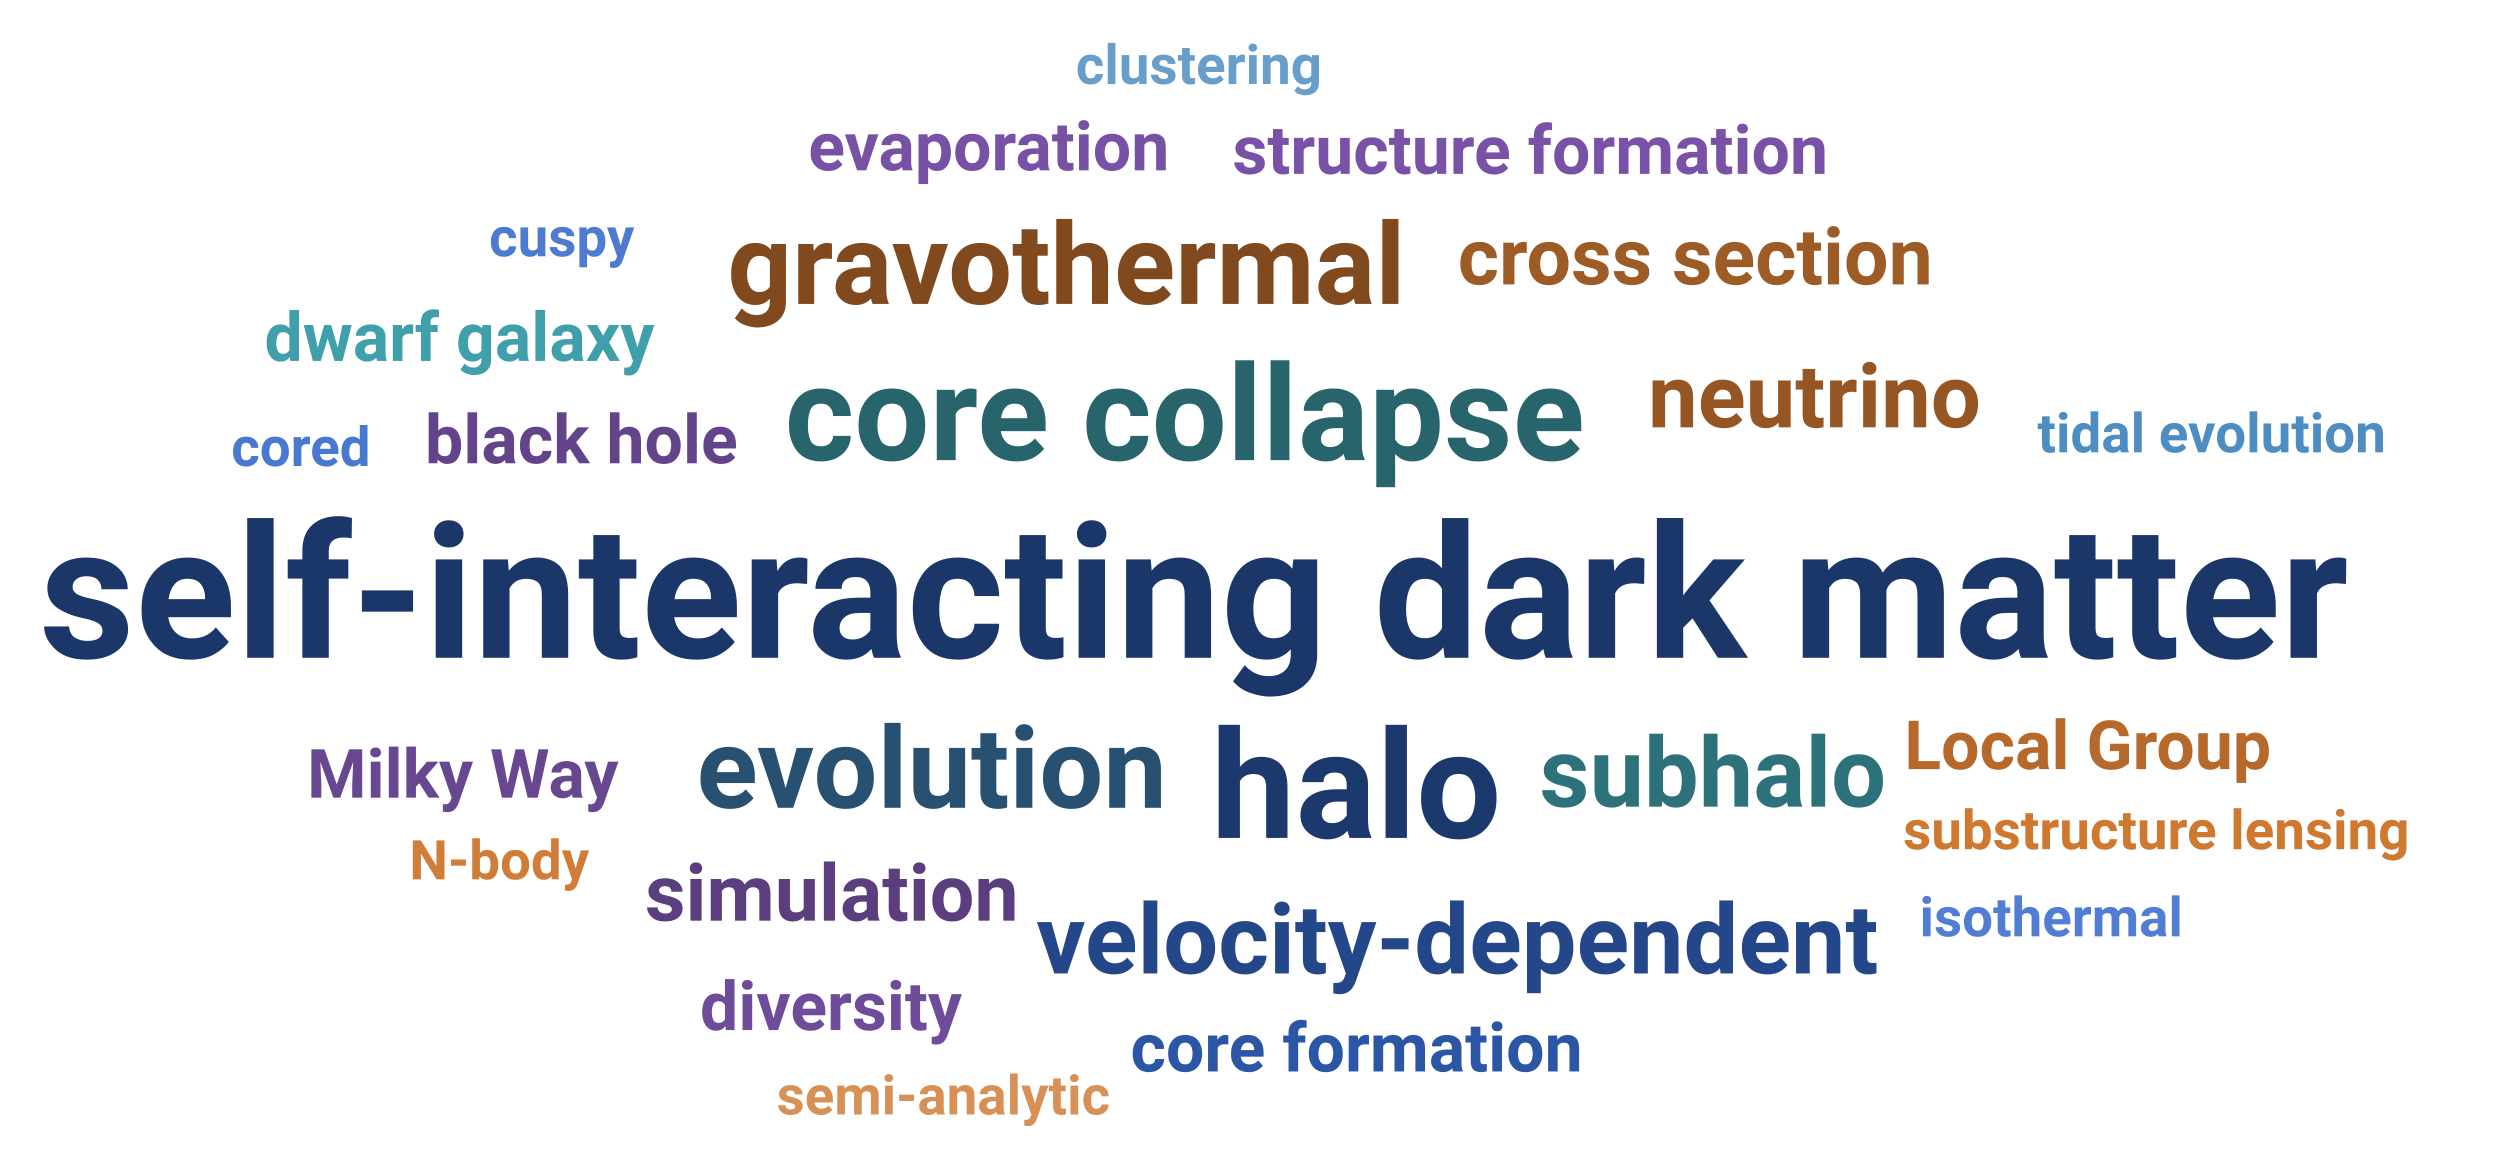
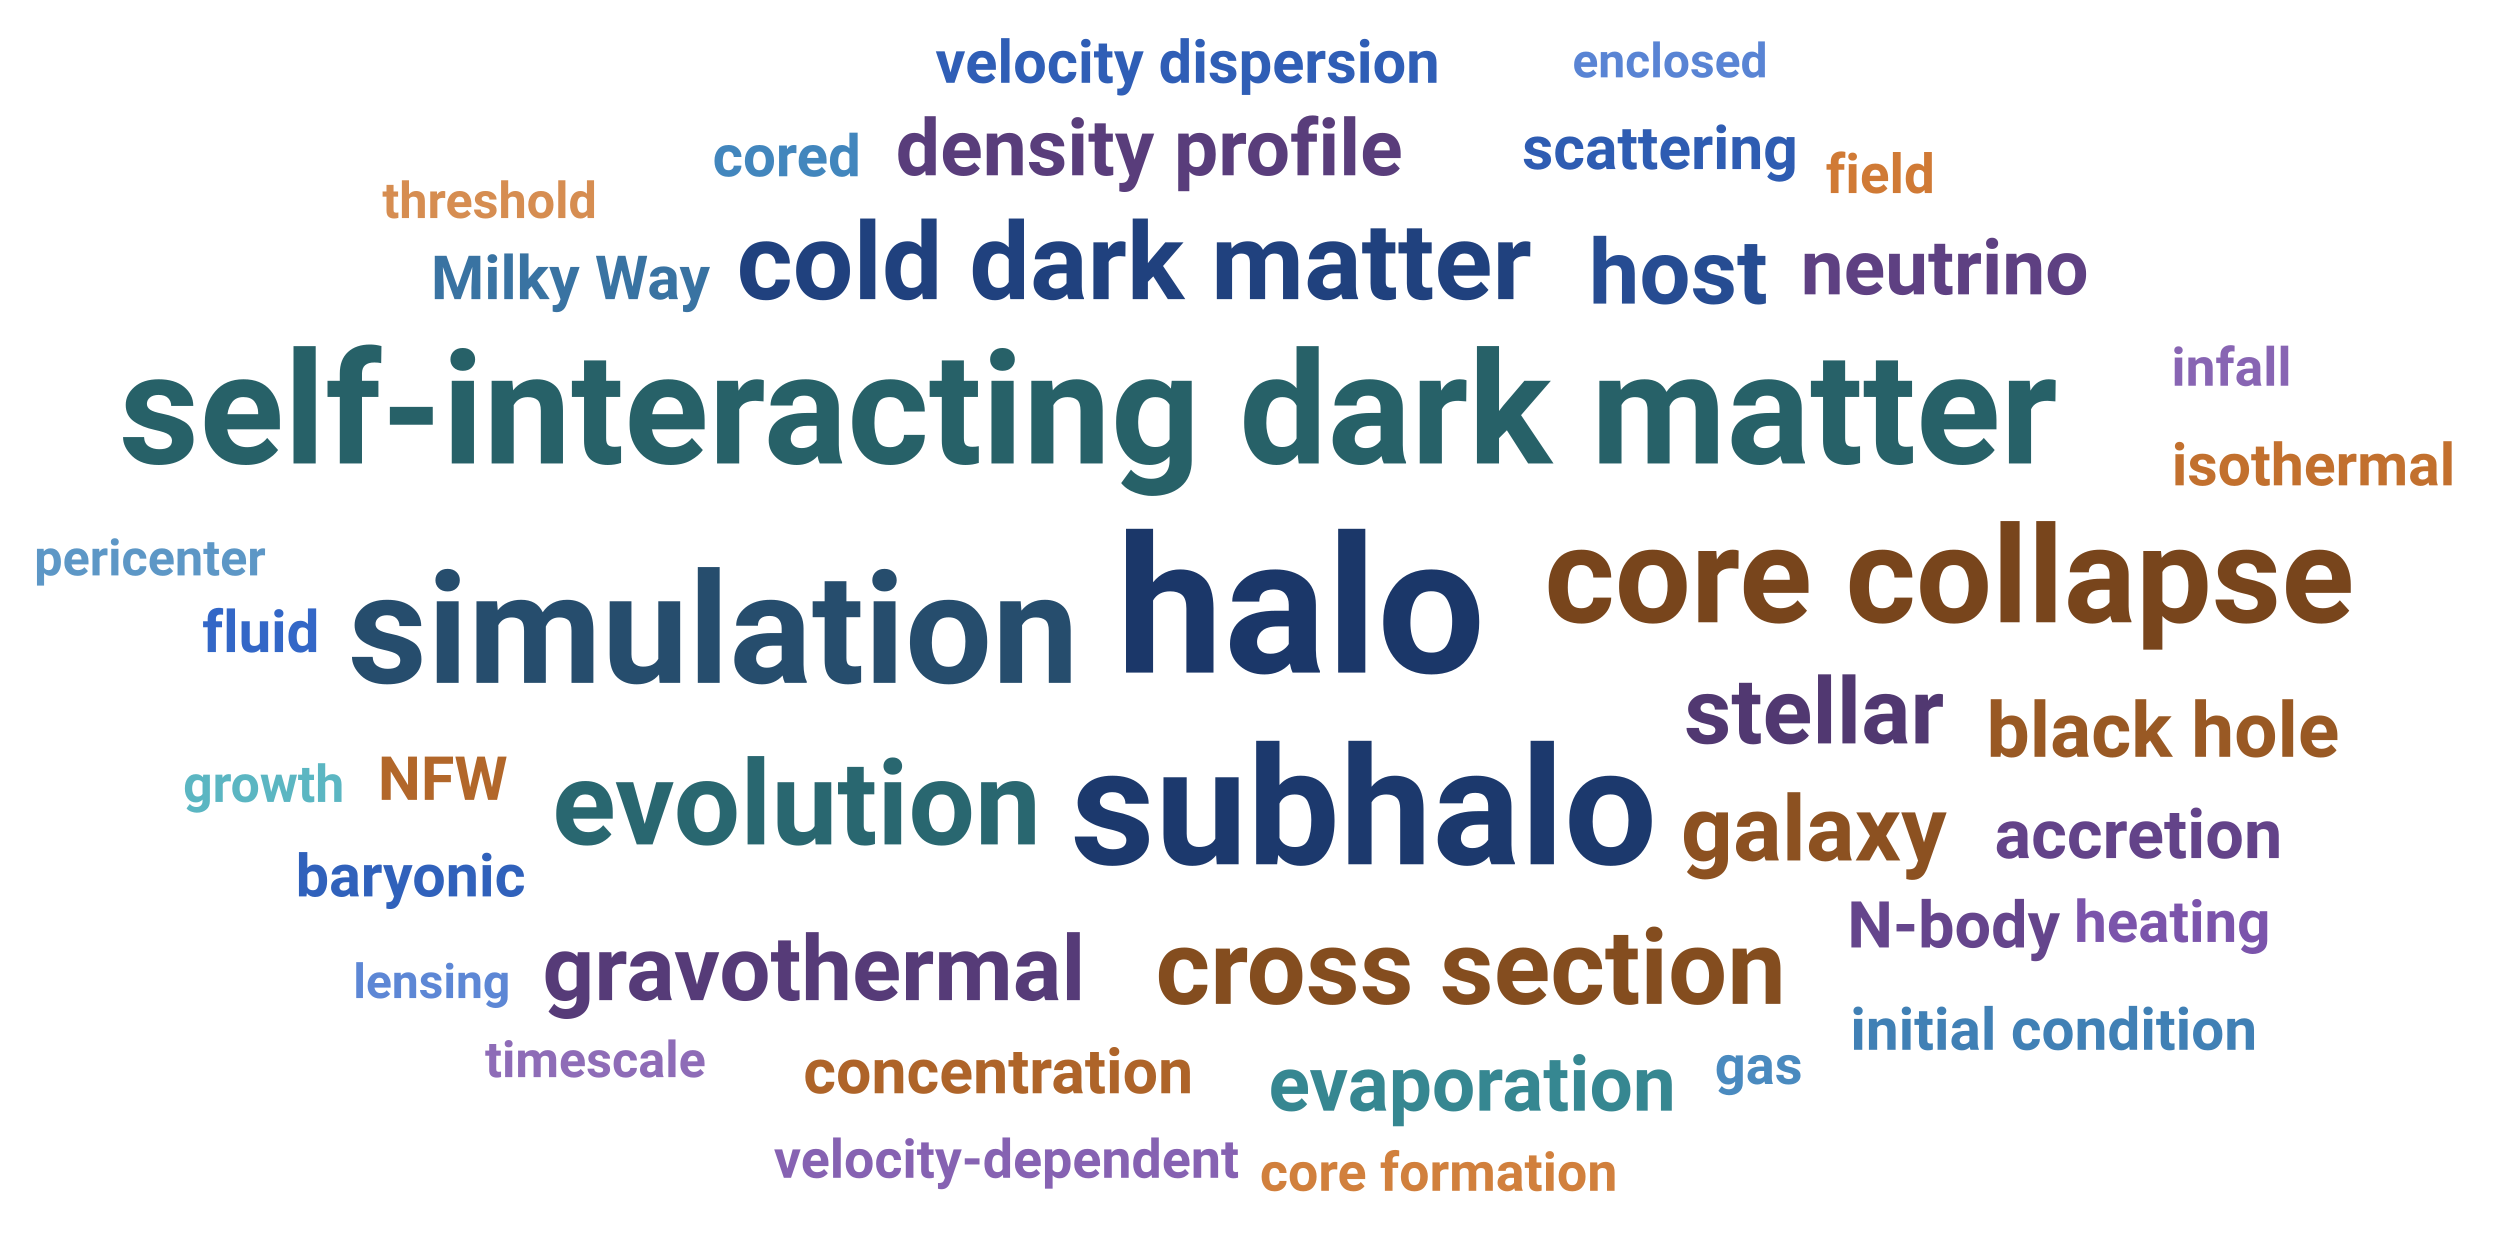
- <svg xmlns="http://www.w3.org/2000/svg" viewBox="180.0 96.2 640.0 298.2" role="img" aria-label="Word cloud of the most frequent terms across all publications">
+ <svg xmlns="http://www.w3.org/2000/svg" viewBox="120.1 70.6 730.4 361.1" role="img" aria-label="Word cloud of the most frequent terms across all publications">
  <g font-family="system-ui, -apple-system, Segoe UI, Roboto, Helvetica, Arial, sans-serif" font-weight="600">
-     <text x="190.0" y="264.6" font-size="47.7" fill="hsl(219, 59%, 26%)">self-interacting dark matter</text>
-     <text x="490.0" y="310.7" font-size="38.6" fill="hsl(219, 59%, 27%)">halo</text>
-     <text x="380.9" y="214.0" font-size="34.1" fill="hsl(187, 46%, 29%)">core collapse</text>
-     <text x="358.3" y="303.0" font-size="29.0" fill="hsl(207, 48%, 30%)">evolution</text>
-     <text x="366.2" y="174.0" font-size="29.0" fill="hsl(27, 62%, 31%)">gravothermal</text>
-     <text x="574.1" y="302.7" font-size="24.9" fill="hsl(187, 46%, 33%)">subhalo</text>
-     <text x="445.3" y="345.4" font-size="24.9" fill="hsl(219, 59%, 34%)">velocity-dependent</text>
-     <text x="601.9" y="205.6" font-size="22.7" fill="hsl(27, 62%, 36%)">neutrino</text>
-     <text x="345.1" y="331.9" font-size="20.2" fill="hsl(267, 34%, 37%)">simulation</text>
-     <text x="553.2" y="169.0" font-size="20.2" fill="hsl(27, 62%, 38%)">cross section</text>
-     <text x="288.8" y="214.8" font-size="17.4" fill="hsl(267, 34%, 40%)">black hole</text>
-     <text x="469.4" y="370.5" font-size="17.4" fill="hsl(219, 59%, 41%)">core formation</text>
-     <text x="258.6" y="300.4" font-size="17.4" fill="hsl(267, 34%, 42%)">Milky Way</text>
-     <text x="667.5" y="293.1" font-size="17.4" fill="hsl(27, 62%, 44%)">Local Group</text>
-     <text x="359.2" y="359.9" font-size="17.4" fill="hsl(267, 34%, 45%)">diversity</text>
-     <text x="247.7" y="188.6" font-size="17.4" fill="hsl(187, 46%, 46%)">dwarf galaxy</text>
-     <text x="386.9" y="139.8" font-size="17.4" fill="hsl(267, 34%, 48%)">evaporation</text>
-     <text x="495.5" y="140.7" font-size="17.4" fill="hsl(267, 34%, 49%)">structure formation</text>
-     <text x="667.2" y="313.6" font-size="14.0" fill="hsl(27, 62%, 50%)">substructure lensing</text>
-     <text x="284.8" y="321.3" font-size="14.0" fill="hsl(27, 62%, 52%)">N-body</text>
-     <text x="701.6" y="212.0" font-size="14.0" fill="hsl(207, 48%, 53%)">tidal evolution</text>
-     <text x="239.2" y="215.5" font-size="14.0" fill="hsl(219, 59%, 55%)">cored</text>
-     <text x="305.2" y="161.8" font-size="14.0" fill="hsl(219, 59%, 56%)">cuspy</text>
-     <text x="671.4" y="335.9" font-size="14.0" fill="hsl(219, 59%, 57%)">isothermal</text>
-     <text x="378.8" y="381.5" font-size="14.0" fill="hsl(27, 62%, 59%)">semi-analytic</text>
-     <text x="455.4" y="117.7" font-size="14.0" fill="hsl(207, 48%, 60%)">clustering</text>
+     <text x="446.2" y="267.1" font-size="56.0" fill="hsl(219, 59%, 26%)">halo</text>
+     <text x="432.8" y="323.1" font-size="48.1" fill="hsl(219, 59%, 27%)">subhalo</text>
+     <text x="154.8" y="206.0" font-size="45.7" fill="hsl(187, 46%, 28%)">self-interacting dark matter</text>
+     <text x="221.7" y="270.1" font-size="45.1" fill="hsl(207, 48%, 29%)">simulation</text>
+     <text x="571.3" y="252.4" font-size="39.4" fill="hsl(27, 62%, 29%)">core collapse</text>
+     <text x="281.4" y="317.3" font-size="34.4" fill="hsl(187, 46%, 30%)">evolution</text>
+     <text x="335.3" y="158.0" font-size="31.4" fill="hsl(219, 59%, 31%)">cold dark matter</text>
+     <text x="457.7" y="363.9" font-size="30.6" fill="hsl(27, 62%, 32%)">cross section</text>
+     <text x="612.1" y="287.8" font-size="26.9" fill="hsl(267, 34%, 33%)">stellar</text>
+     <text x="611.2" y="322.0" font-size="26.6" fill="hsl(27, 62%, 34%)">galaxy</text>
+     <text x="278.6" y="362.8" font-size="26.5" fill="hsl(267, 34%, 35%)">gravothermal</text>
+     <text x="584.3" y="159.3" font-size="26.4" fill="hsl(219, 59%, 36%)">host</text>
+     <text x="381.8" y="121.8" font-size="23.0" fill="hsl(267, 34%, 36%)">density profile</text>
+     <text x="700.5" y="291.7" font-size="22.4" fill="hsl(27, 62%, 37%)">black hole</text>
+     <text x="646.2" y="156.6" font-size="22.4" fill="hsl(267, 34%, 38%)">neutrino</text>
+     <text x="490.7" y="395.1" font-size="22.4" fill="hsl(187, 46%, 39%)">evaporation</text>
+     <text x="702.8" y="321.3" font-size="20.0" fill="hsl(267, 34%, 40%)">accretion</text>
+     <text x="659.8" y="347.4" font-size="18.9" fill="hsl(267, 34%, 41%)">N-body</text>
+     <text x="354.8" y="390.0" font-size="18.3" fill="hsl(27, 62%, 42%)">concentration</text>
+     <text x="230.5" y="304.3" font-size="17.8" fill="hsl(27, 62%, 43%)">NFW</text>
+     <text x="246.0" y="158.0" font-size="17.8" fill="hsl(207, 48%, 43%)">Milky Way</text>
+     <text x="564.8" y="120.0" font-size="17.7" fill="hsl(219, 59%, 44%)">scattering</text>
+     <text x="393.4" y="94.8" font-size="17.4" fill="hsl(219, 59%, 45%)">velocity dispersion</text>
+     <text x="206.5" y="332.5" font-size="17.3" fill="hsl(219, 59%, 46%)">baryonic</text>
+     <text x="754.6" y="212.4" font-size="17.2" fill="hsl(27, 62%, 47%)">isothermal</text>
+     <text x="660.7" y="377.3" font-size="17.1" fill="hsl(207, 48%, 48%)">initial condition</text>
+     <text x="179.2" y="261.1" font-size="17.0" fill="hsl(219, 59%, 49%)">fluid</text>
+     <text x="328.3" y="122.1" font-size="17.0" fill="hsl(207, 48%, 50%)">cored</text>
+     <text x="726.1" y="345.8" font-size="17.0" fill="hsl(267, 34%, 50%)">heating</text>
+     <text x="653.5" y="127.0" font-size="16.0" fill="hsl(27, 62%, 51%)">field</text>
+     <text x="621.1" y="387.3" font-size="15.8" fill="hsl(207, 48%, 52%)">gas</text>
+     <text x="488.2" y="418.5" font-size="15.7" fill="hsl(27, 62%, 53%)">core formation</text>
+     <text x="346.2" y="414.7" font-size="15.7" fill="hsl(267, 34%, 54%)">velocity-dependent</text>
+     <text x="754.5" y="183.3" font-size="15.6" fill="hsl(267, 34%, 55%)">infall</text>
+     <text x="173.6" y="304.9" font-size="15.1" fill="hsl(187, 46%, 56%)">growth</text>
+     <text x="261.8" y="385.3" font-size="14.7" fill="hsl(267, 34%, 57%)">timescale</text>
+     <text x="130.1" y="238.7" font-size="14.7" fill="hsl(207, 48%, 57%)">pericenter</text>
+     <text x="231.8" y="134.3" font-size="14.7" fill="hsl(27, 62%, 58%)">threshold</text>
+     <text x="579.5" y="93.2" font-size="14.0" fill="hsl(219, 59%, 59%)">enclosed</text>
+     <text x="223.3" y="362.2" font-size="14.0" fill="hsl(219, 59%, 60%)">lensing</text>
  </g>
</svg>
